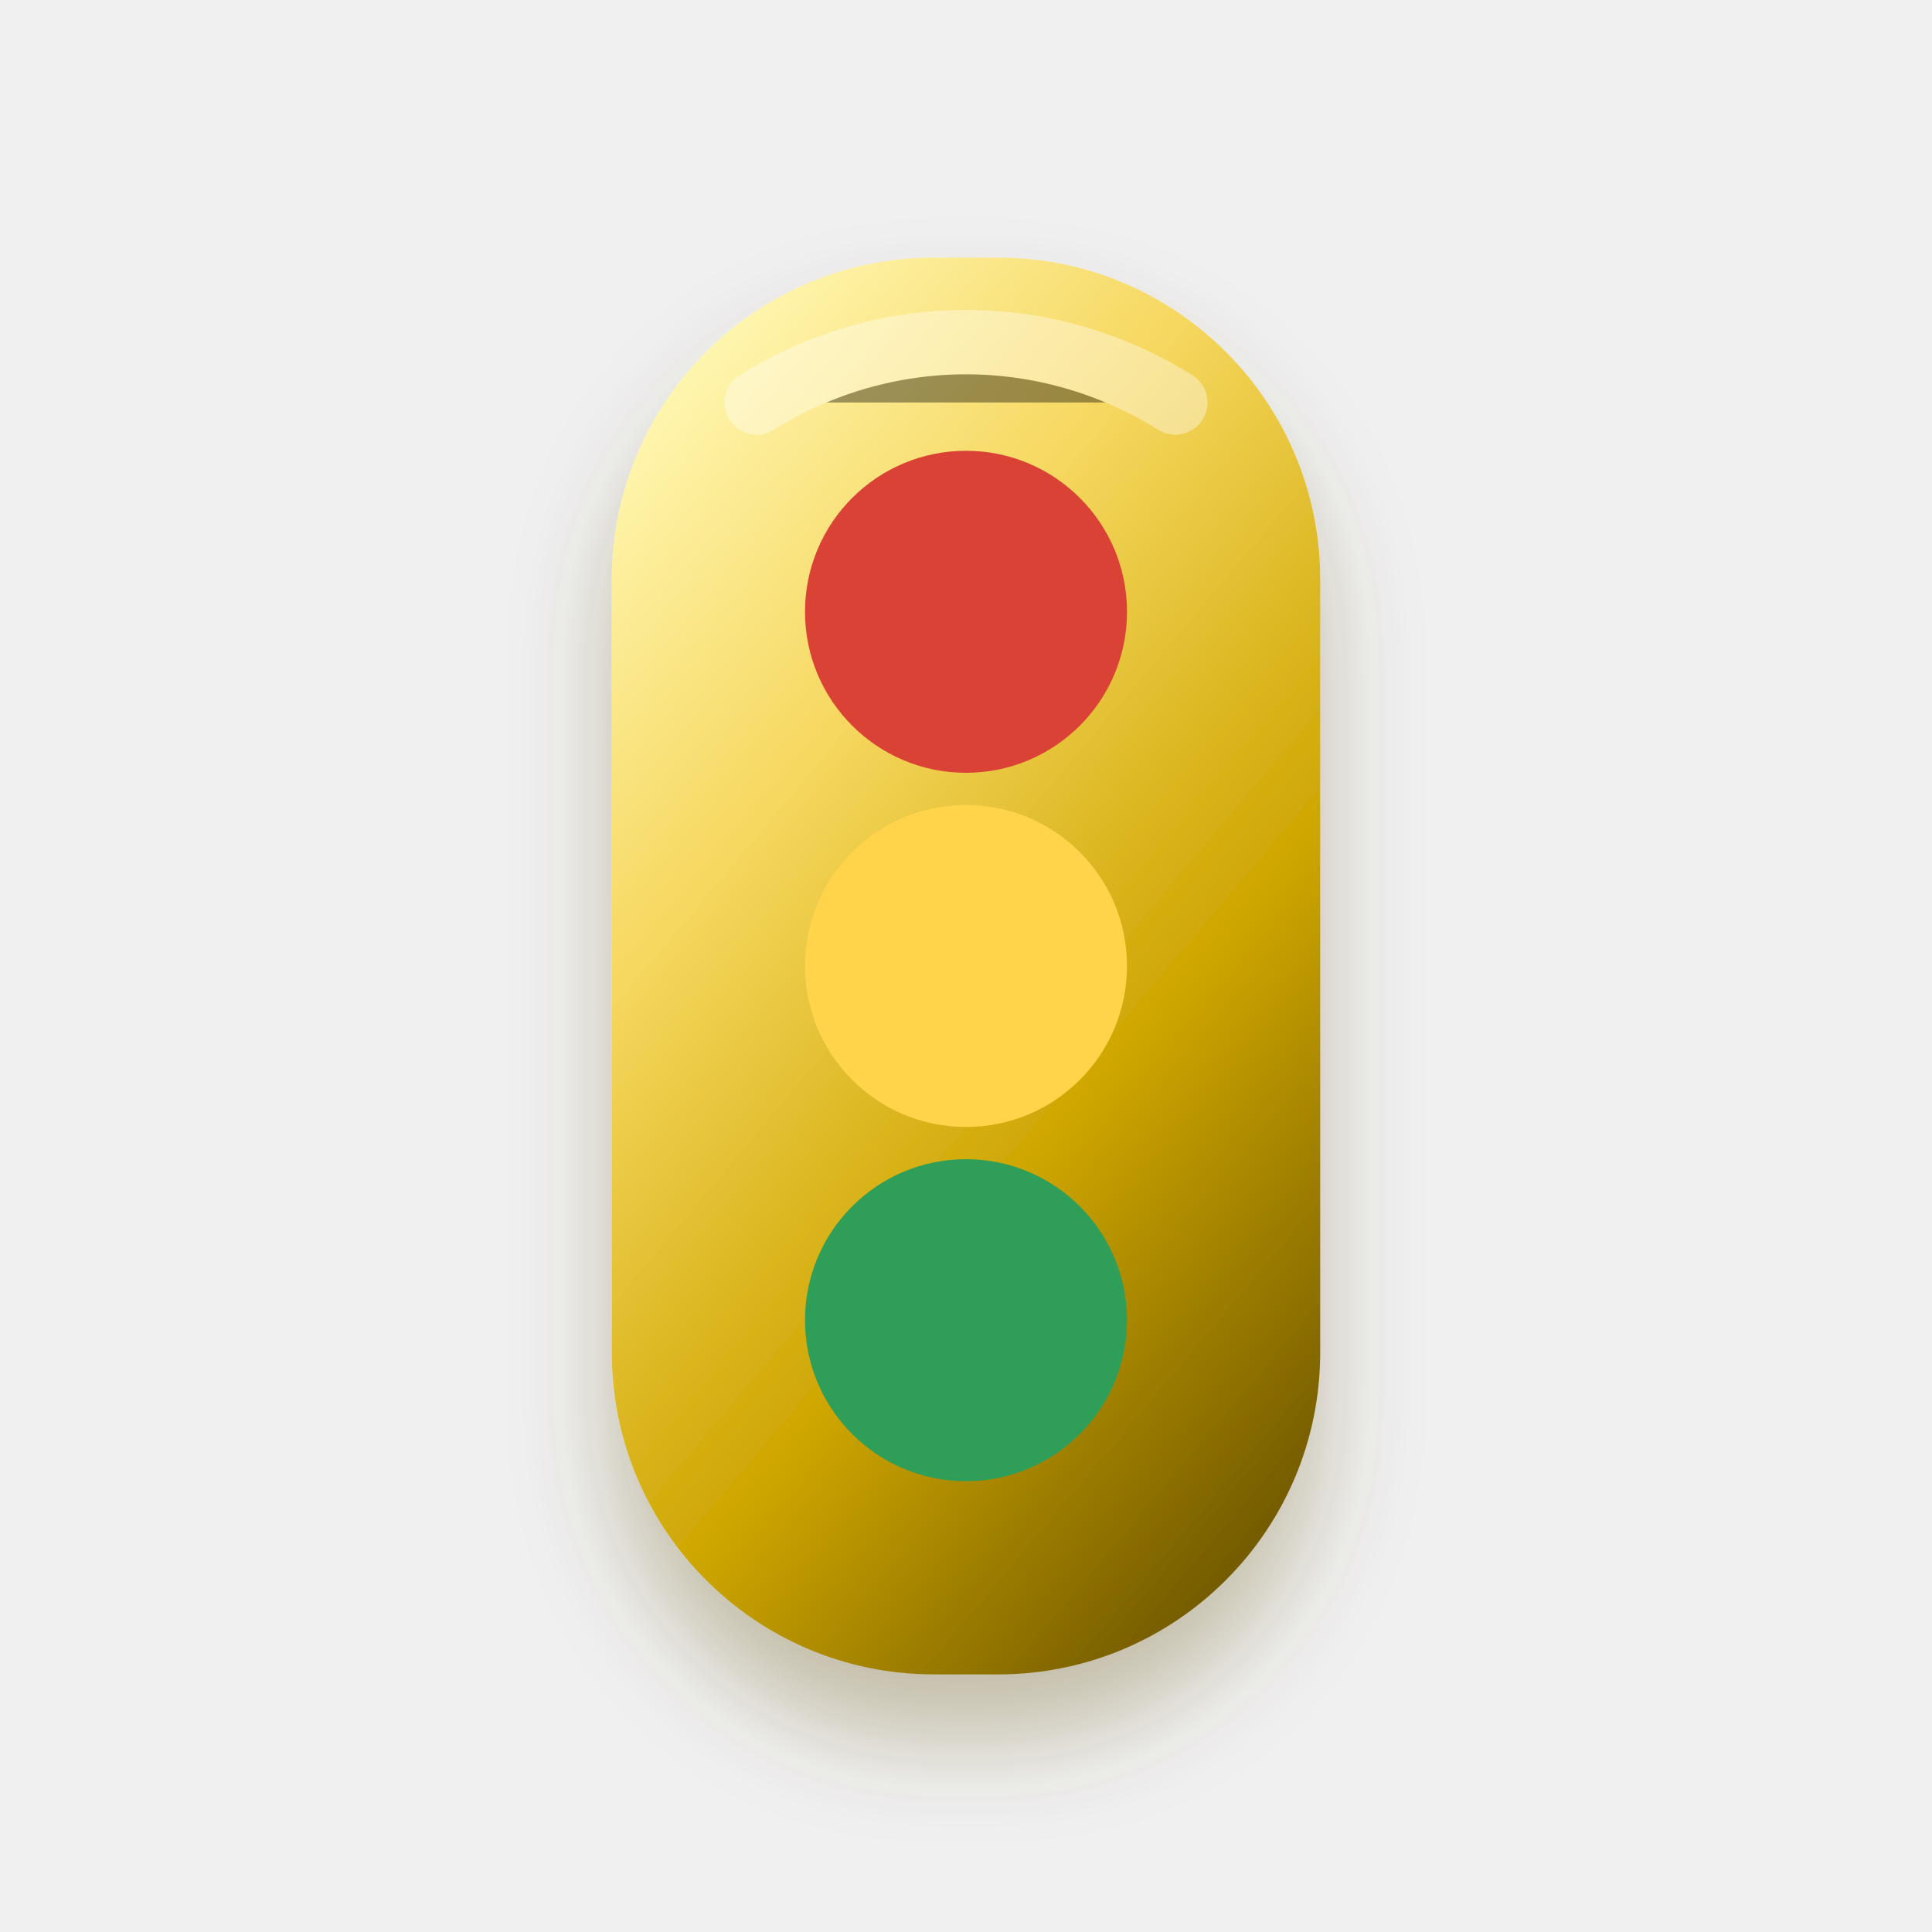
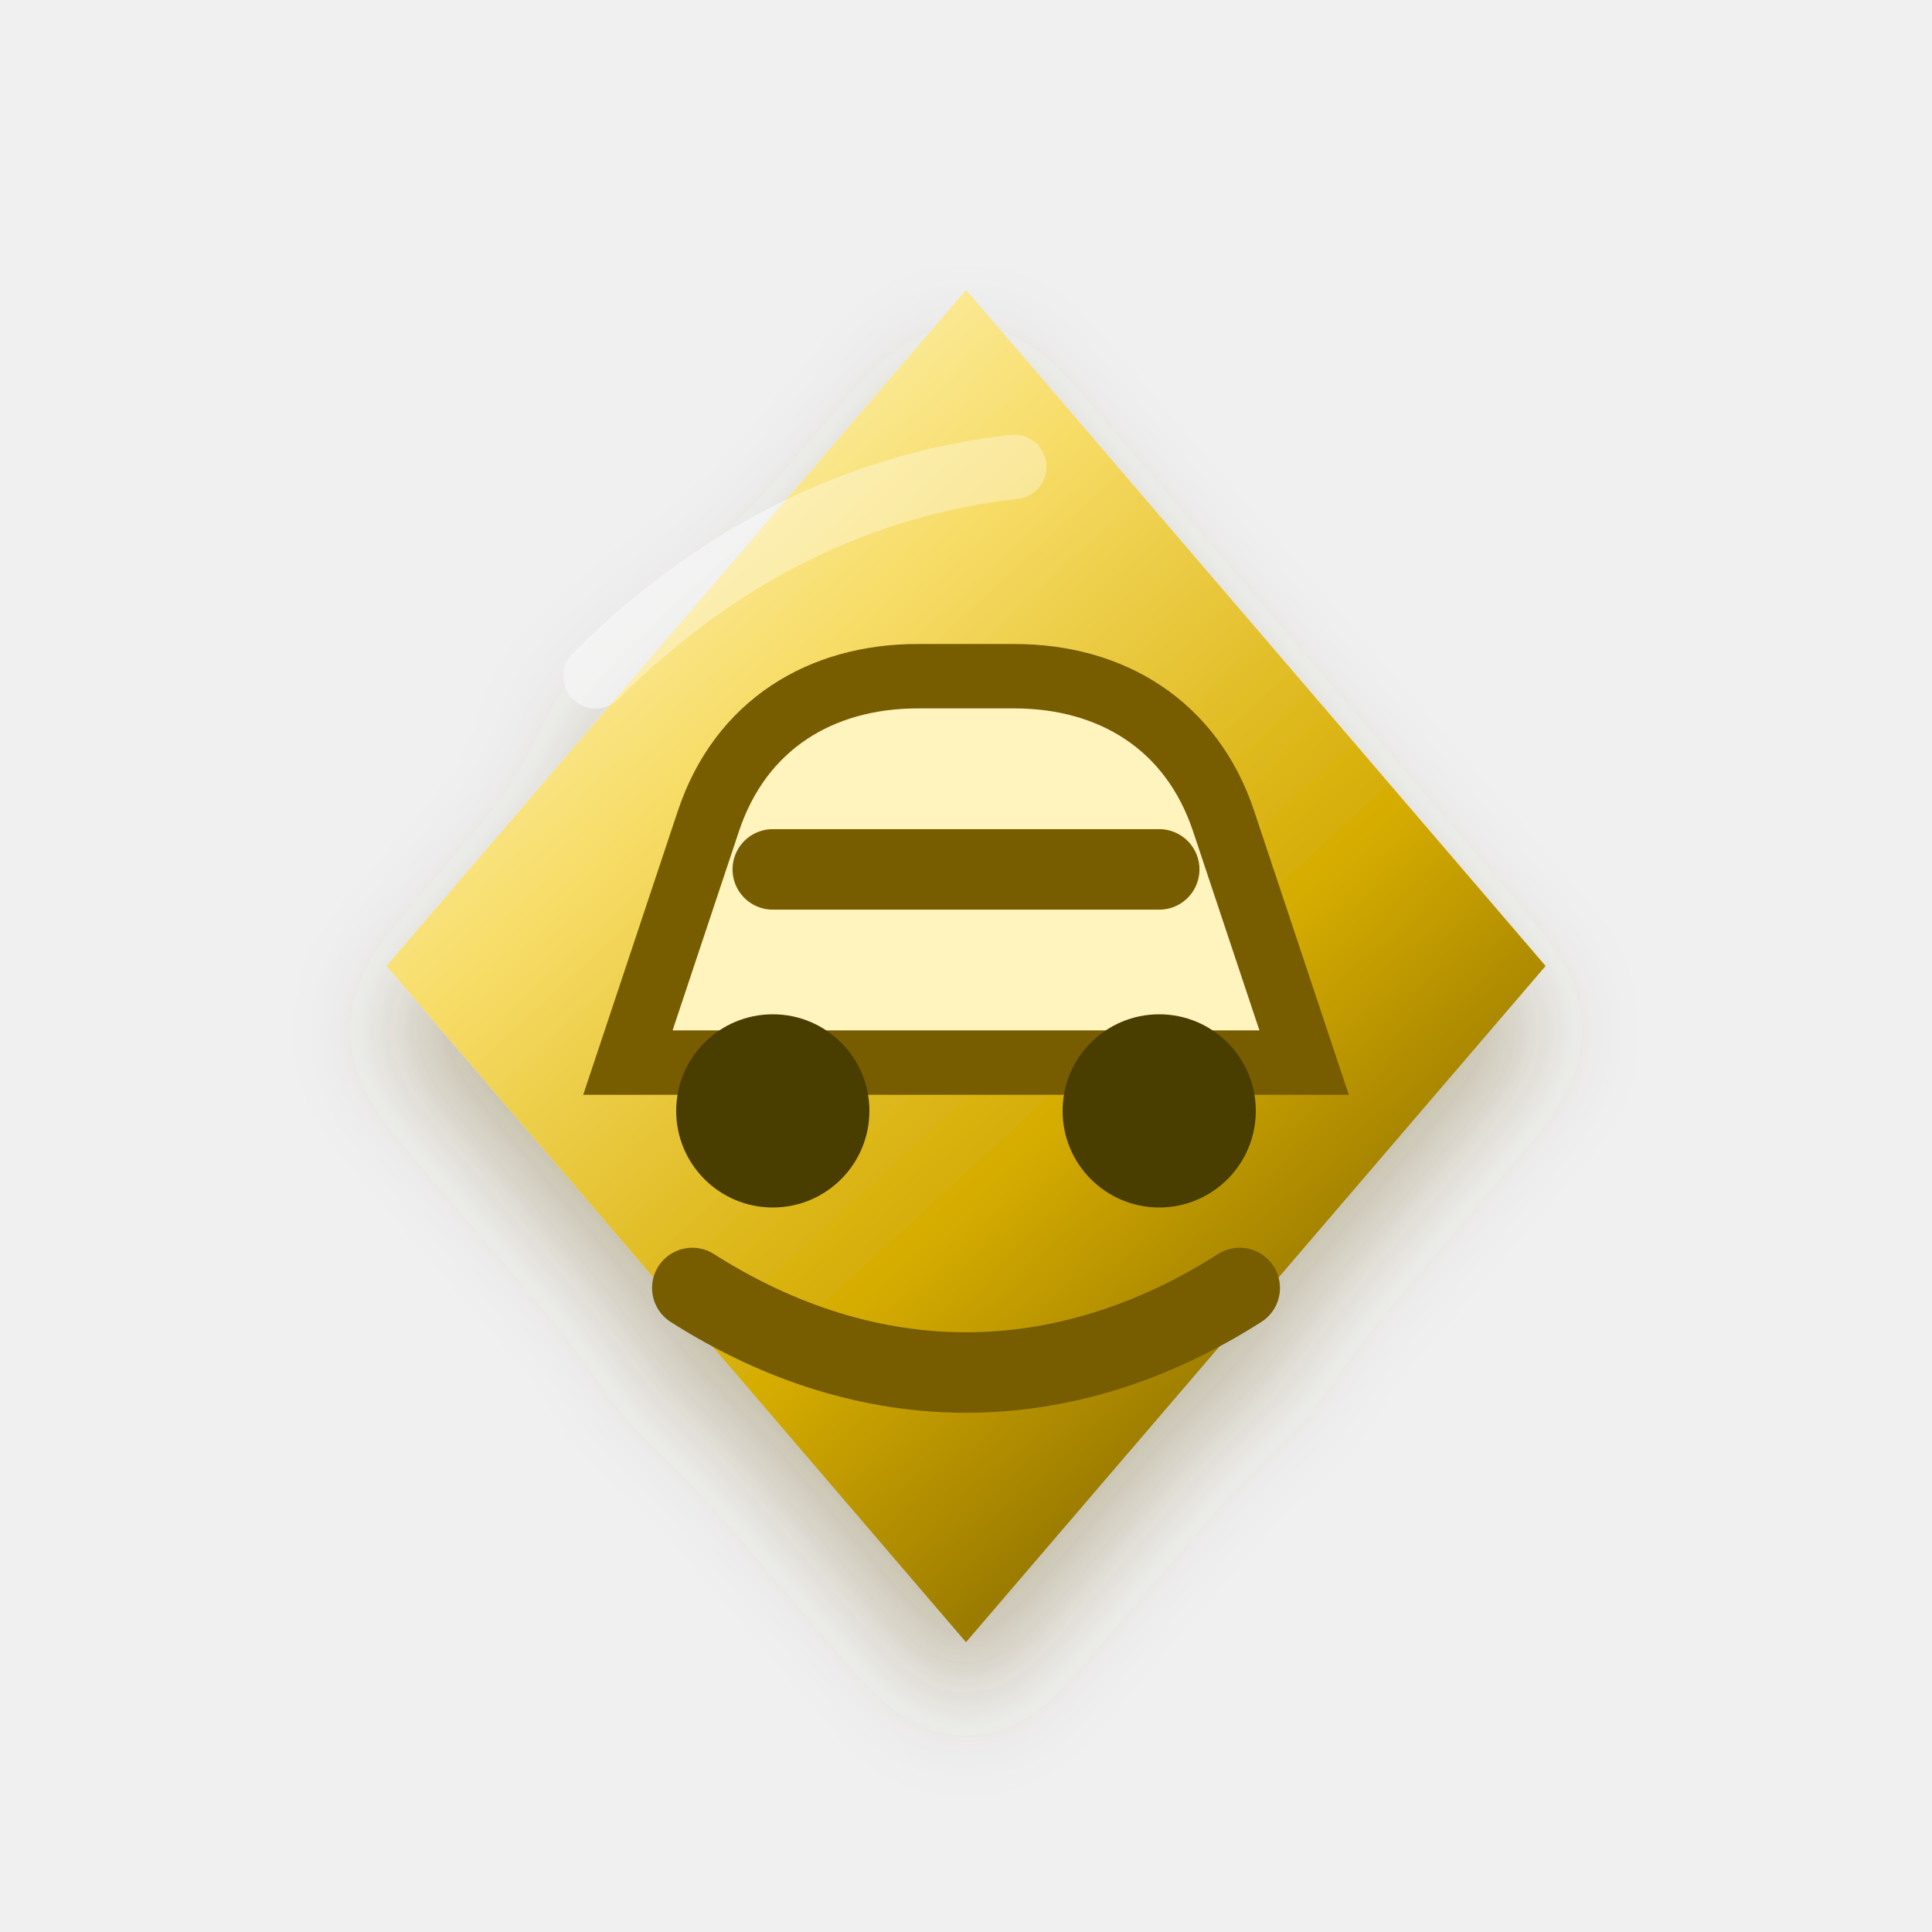
<svg xmlns="http://www.w3.org/2000/svg" viewBox="0 0 120 120" shape-rendering="geometricPrecision">
  <defs>
-     <linearGradient id="g" x1=".2" y1="0" x2=".8" y2="1">
-       <stop offset="0" stop-color="#fff7b3" />
-       <stop offset=".3" stop-color="#f6d75e" />
-       <stop offset=".65" stop-color="#cda500" />
-       <stop offset="1" stop-color="#6f5700" />
+     <linearGradient id="g" x1=".16" y1=".06" x2=".84" y2=".94">
+       <stop offset="0" stop-color="#fff8c7" />
+       <stop offset=".27" stop-color="#f7dc67" />
+       <stop offset=".63" stop-color="#d4ab00" />
+       <stop offset="1" stop-color="#725900" />
    </linearGradient>
    <filter id="s" x="-30%" y="-25%" width="160%" height="170%">
-       <feDropShadow dx="0" dy="4" stdDeviation="3" flood-color="#5a4700" flood-opacity=".3" />
+       <feDropShadow dx="0" dy="4" stdDeviation="3.2" flood-color="#5b4700" flood-opacity=".32" />
    </filter>
  </defs>
  <g filter="url(#s)">
-     <rect x="38" y="16" width="44" height="88" rx="20" fill="url(#g)" />
-     <circle cx="60" cy="38" r="10" fill="#d94235" />
-     <circle cx="60" cy="60" r="10" fill="#ffd44c" />
-     <circle cx="60" cy="82" r="10" fill="#2f9e58" />
-     <path d="M47 25c8-5 18-5 26 0" stroke="#fff" stroke-width="4" opacity=".38" stroke-linecap="round" />
+     <path d="M60 18 96 60 60 102 24 60Z" fill="url(#g)" />
+     <path d="M39 66h42l-5-15c-2-6-7-9-13-9H57c-6 0-11 3-13 9Z" fill="#fff4be" stroke="#775c00" stroke-width="4" />
+     <circle cx="48" cy="69" r="6" fill="#4a3c00" />
+     <circle cx="72" cy="69" r="6" fill="#4a3c00" />
+     <path d="M48 54h24M43 80c11 7 23 7 34 0" fill="none" stroke="#775c00" stroke-width="5" stroke-linecap="round" />
+     <path d="M37 42c8-8 17-12 26-13" fill="none" stroke="#fff" stroke-width="4" opacity=".34" stroke-linecap="round" />
  </g>
</svg>
